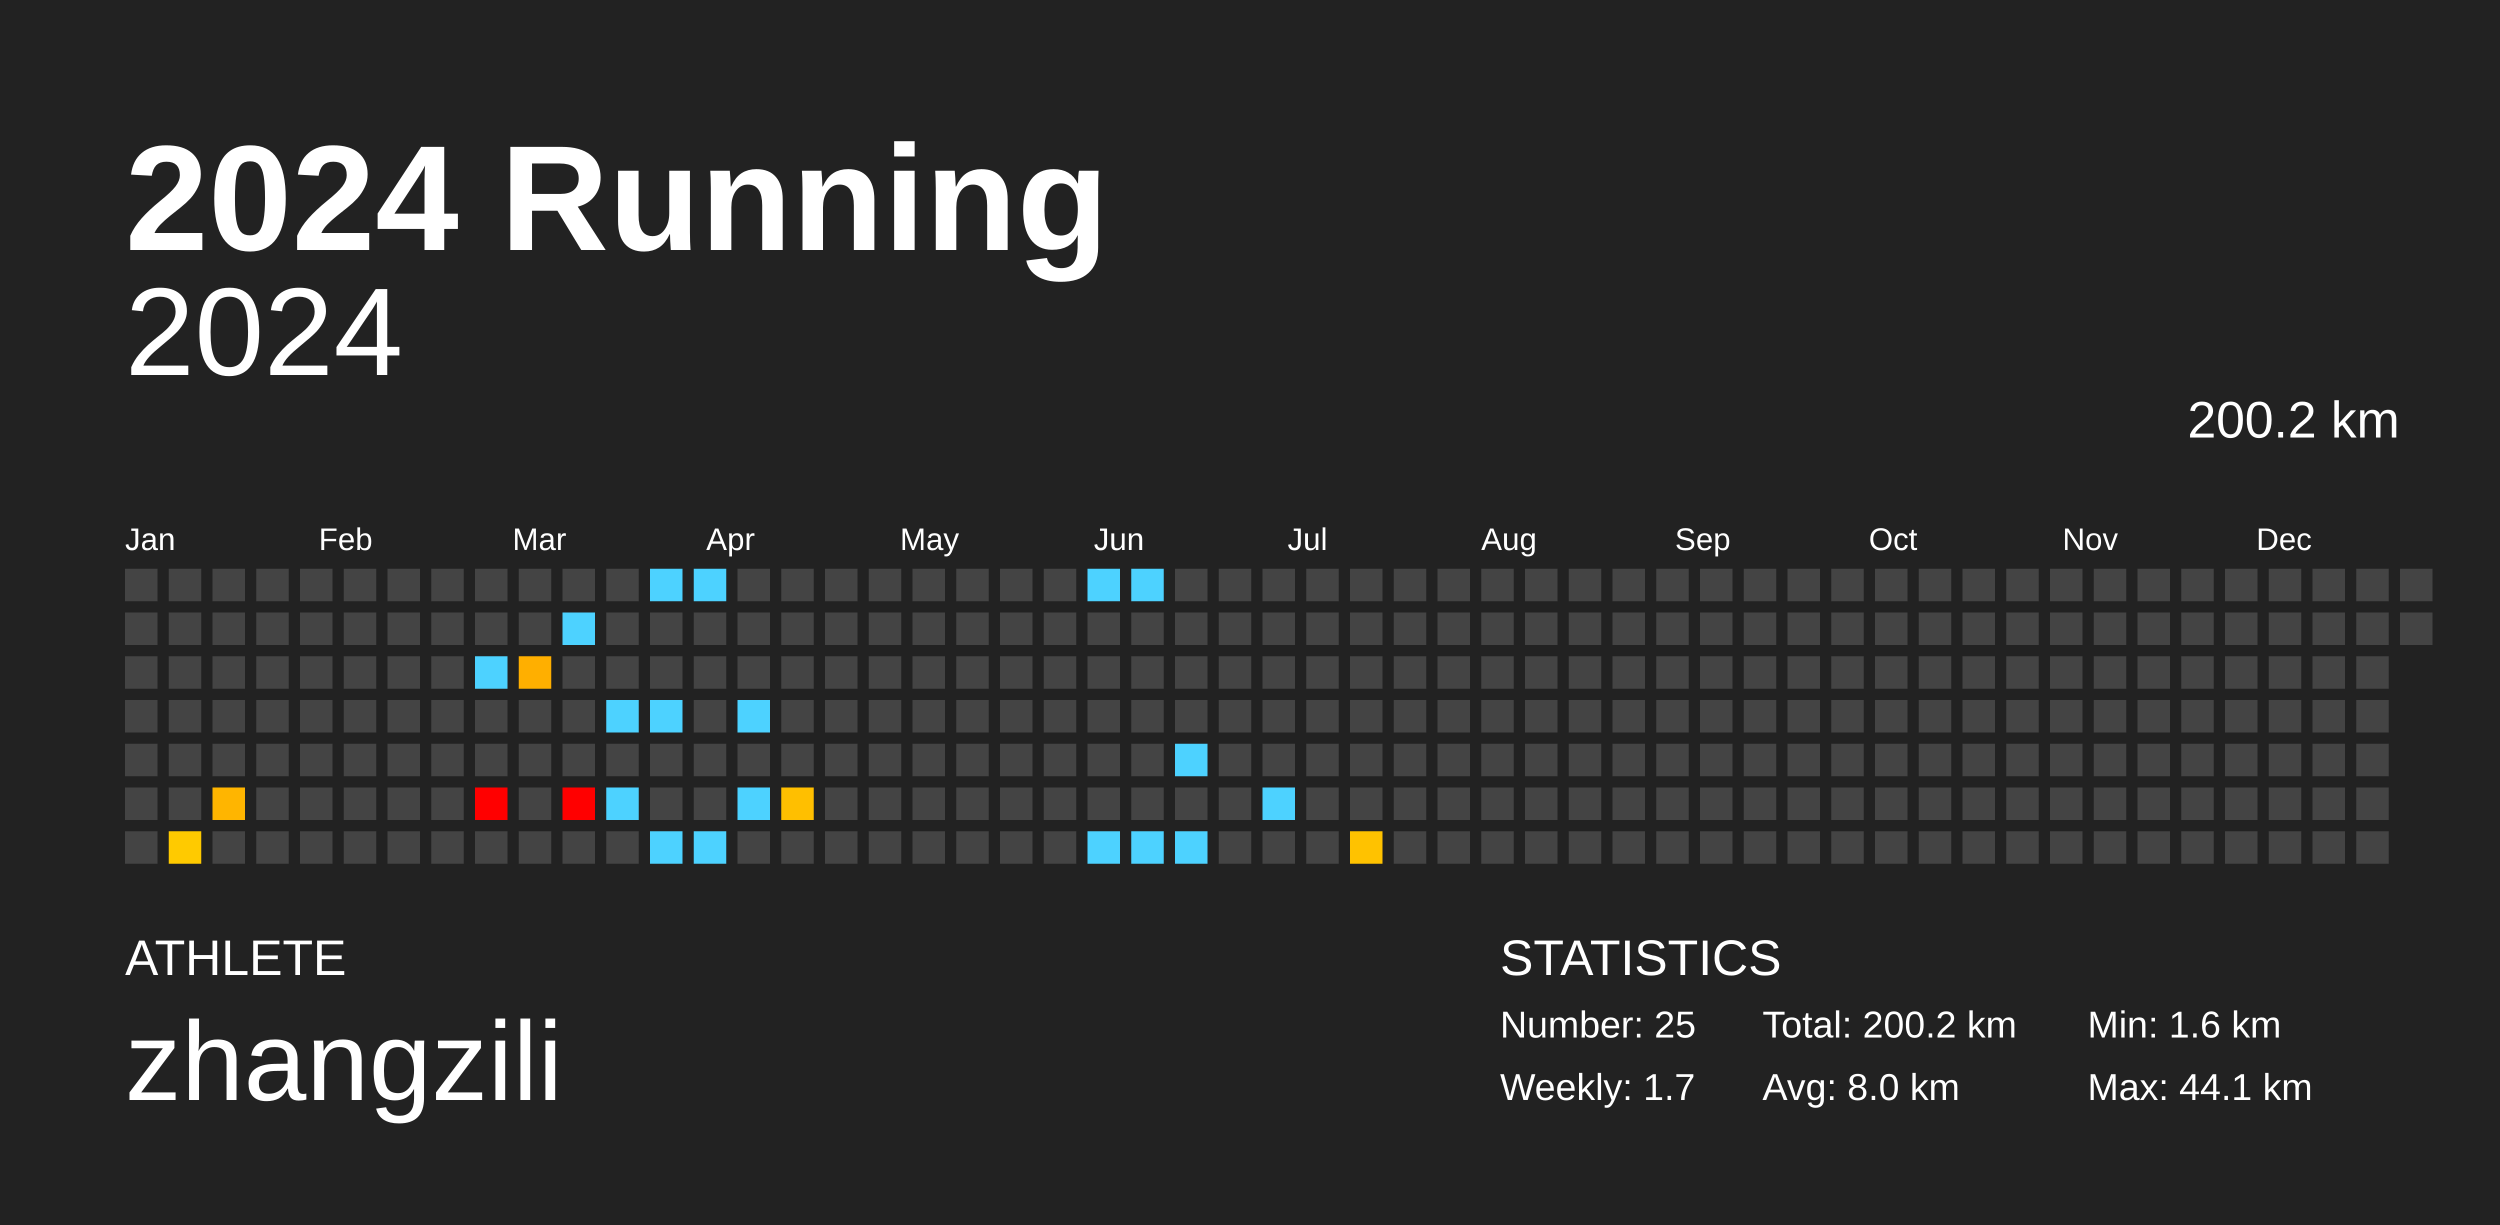
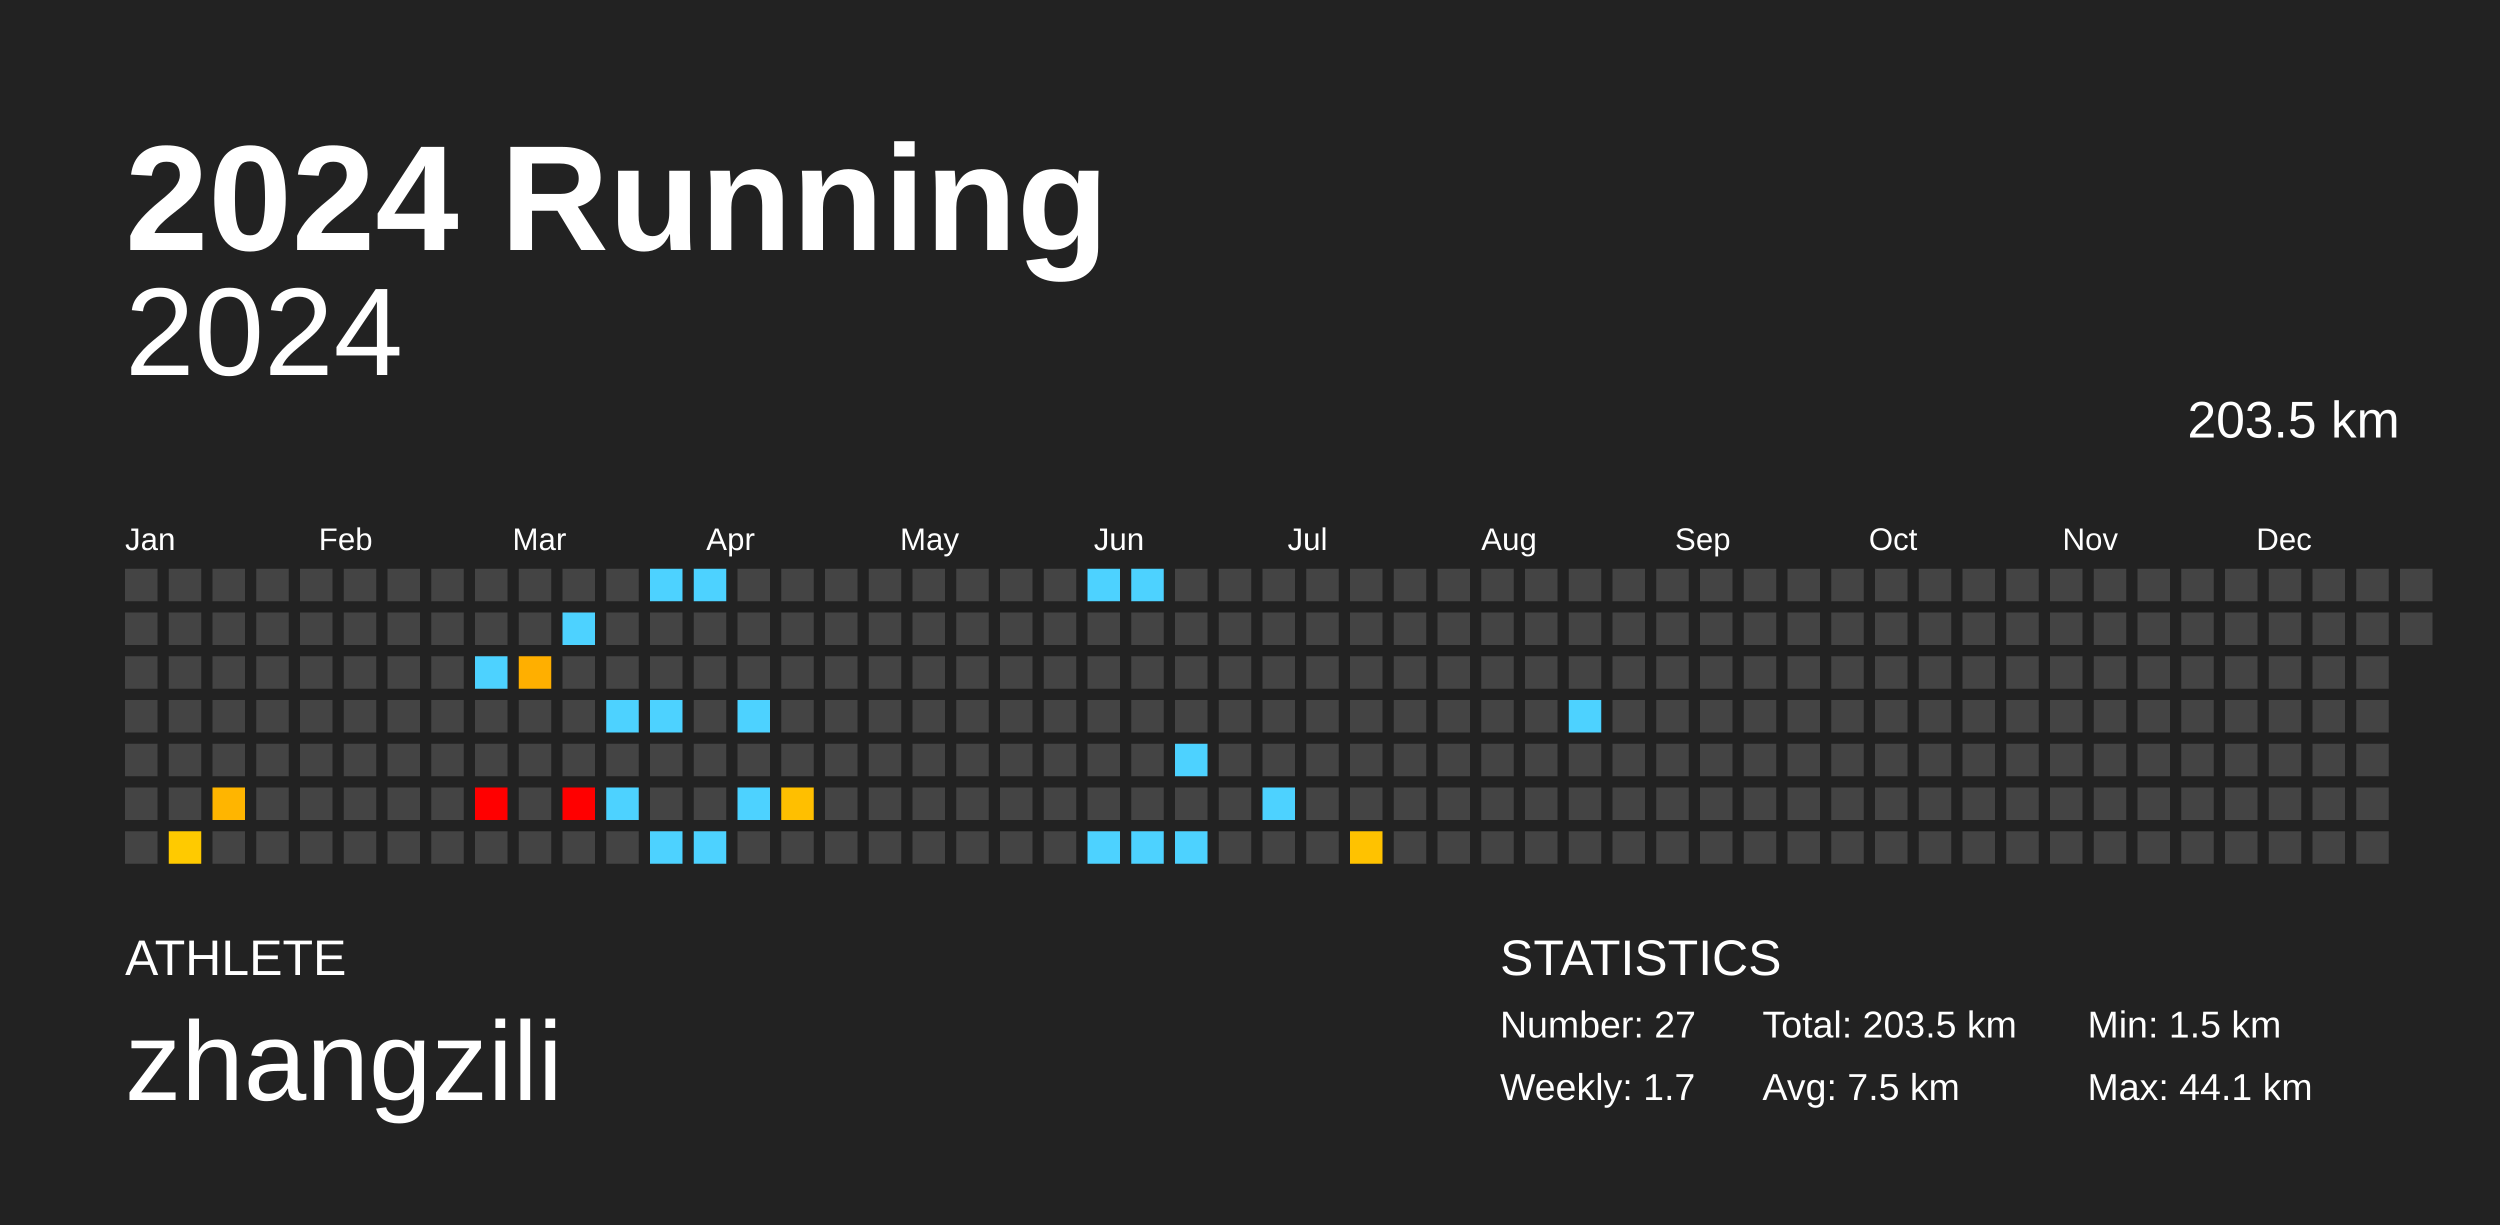
<svg xmlns="http://www.w3.org/2000/svg" baseProfile="full" height="98mm" version="1.1" viewBox="0,0,200,98" width="200mm">
  <defs />
  <rect fill="#222222" height="98" width="200" x="0" y="0" />
  <text fill="#FFFFFF" style="font-size:12px; font-family:Arial; font-weight:bold;" x="10" y="20">2024 Running</text>
  <text fill="#FFFFFF" style="font-size:4px; font-family:Arial" x="10" y="78">ATHLETE</text>
  <text fill="#FFFFFF" style="font-size:9px; font-family:Arial" x="10" y="88">zhangzili</text>
  <text fill="#FFFFFF" style="font-size:4px; font-family:Arial" x="120" y="78">STATISTICS</text>
-   <text fill="#FFFFFF" style="font-size:3px; font-family:Arial" x="120" y="83">Number: 25</text>
+   <text fill="#FFFFFF" style="font-size:3px; font-family:Arial" x="120" y="83">Number: 27</text>
  <text fill="#FFFFFF" style="font-size:3px; font-family:Arial" x="120" y="88">Weekly: 1.7</text>
-   <text fill="#FFFFFF" style="font-size:3px; font-family:Arial" x="141" y="83">Total: 200.2 km</text>
-   <text fill="#FFFFFF" style="font-size:3px; font-family:Arial" x="141" y="88">Avg: 8.0 km</text>
-   <text fill="#FFFFFF" style="font-size:3px; font-family:Arial" x="167" y="83">Min: 1.6 km</text>
+   <text fill="#FFFFFF" style="font-size:3px; font-family:Arial" x="141" y="83">Total: 203.5 km</text>
+   <text fill="#FFFFFF" style="font-size:3px; font-family:Arial" x="141" y="88">Avg: 7.5 km</text>
+   <text fill="#FFFFFF" style="font-size:3px; font-family:Arial" x="167" y="83">Min: 1.5 km</text>
  <text fill="#FFFFFF" style="font-size:3px; font-family:Arial" x="167" y="88">Max: 44.1 km</text>
  <text alignment-baseline="hanging" fill="#FFFFFF" style="font-size:10.0px; font-family:Arial;" x="10" y="30">2024</text>
-   <text alignment-baseline="hanging" fill="#FFFFFF" style="font-size:4.125px; font-family:Arial;" x="175" y="35">200.2 km</text>
+   <text alignment-baseline="hanging" fill="#FFFFFF" style="font-size:4.125px; font-family:Arial;" x="175" y="35">203.5 km</text>
  <text fill="#FFFFFF" style="font-size:2.5px; font-family:Arial" x="10.0" y="44">Jan</text>
  <text fill="#FFFFFF" style="font-size:2.5px; font-family:Arial" x="25.5" y="44">Feb</text>
  <text fill="#FFFFFF" style="font-size:2.5px; font-family:Arial" x="41.0" y="44">Mar</text>
  <text fill="#FFFFFF" style="font-size:2.5px; font-family:Arial" x="56.5" y="44">Apr</text>
  <text fill="#FFFFFF" style="font-size:2.5px; font-family:Arial" x="72.0" y="44">May</text>
  <text fill="#FFFFFF" style="font-size:2.5px; font-family:Arial" x="87.5" y="44">Jun</text>
  <text fill="#FFFFFF" style="font-size:2.5px; font-family:Arial" x="103.0" y="44">Jul</text>
  <text fill="#FFFFFF" style="font-size:2.5px; font-family:Arial" x="118.5" y="44">Aug</text>
  <text fill="#FFFFFF" style="font-size:2.5px; font-family:Arial" x="134.0" y="44">Sep</text>
  <text fill="#FFFFFF" style="font-size:2.5px; font-family:Arial" x="149.5" y="44">Oct</text>
  <text fill="#FFFFFF" style="font-size:2.5px; font-family:Arial" x="165.0" y="44">Nov</text>
  <text fill="#FFFFFF" style="font-size:2.5px; font-family:Arial" x="180.5" y="44">Dec</text>
  <rect fill="#444444" height="2.6" width="2.6" x="10.0" y="45.5" />
  <rect fill="#444444" height="2.6" width="2.6" x="10.0" y="49.0" />
  <rect fill="#444444" height="2.6" width="2.6" x="10.0" y="52.5" />
  <rect fill="#444444" height="2.6" width="2.6" x="10.0" y="56.0" />
  <rect fill="#444444" height="2.6" width="2.6" x="10.0" y="59.5" />
  <rect fill="#444444" height="2.6" width="2.6" x="10.0" y="63.0" />
  <rect fill="#444444" height="2.6" width="2.6" x="10.0" y="66.5" />
  <rect fill="#444444" height="2.6" width="2.6" x="13.5" y="45.5" />
  <rect fill="#444444" height="2.6" width="2.6" x="13.5" y="49.0" />
  <rect fill="#444444" height="2.6" width="2.6" x="13.5" y="52.5" />
  <rect fill="#444444" height="2.6" width="2.6" x="13.5" y="56.0" />
  <rect fill="#444444" height="2.6" width="2.6" x="13.5" y="59.5" />
  <rect fill="#444444" height="2.6" width="2.6" x="13.5" y="63.0" />
  <rect fill="#ffca00" height="2.6" width="2.6" x="13.5" y="66.5" />
  <rect fill="#444444" height="2.6" width="2.6" x="17.0" y="45.5" />
  <rect fill="#444444" height="2.6" width="2.6" x="17.0" y="49.0" />
  <rect fill="#444444" height="2.6" width="2.6" x="17.0" y="52.5" />
  <rect fill="#444444" height="2.6" width="2.6" x="17.0" y="56.0" />
  <rect fill="#444444" height="2.6" width="2.6" x="17.0" y="59.5" />
  <rect fill="#ffb500" height="2.6" width="2.6" x="17.0" y="63.0" />
  <rect fill="#444444" height="2.6" width="2.6" x="17.0" y="66.5" />
  <rect fill="#444444" height="2.6" width="2.6" x="20.5" y="45.5" />
  <rect fill="#444444" height="2.6" width="2.6" x="20.5" y="49.0" />
  <rect fill="#444444" height="2.6" width="2.6" x="20.5" y="52.5" />
  <rect fill="#444444" height="2.6" width="2.6" x="20.5" y="56.0" />
  <rect fill="#444444" height="2.6" width="2.6" x="20.5" y="59.5" />
  <rect fill="#444444" height="2.6" width="2.6" x="20.5" y="63.0" />
  <rect fill="#444444" height="2.6" width="2.6" x="20.5" y="66.5" />
  <rect fill="#444444" height="2.6" width="2.6" x="24.0" y="45.5" />
  <rect fill="#444444" height="2.6" width="2.6" x="24.0" y="49.0" />
  <rect fill="#444444" height="2.6" width="2.6" x="24.0" y="52.5" />
  <rect fill="#444444" height="2.6" width="2.6" x="24.0" y="56.0" />
  <rect fill="#444444" height="2.6" width="2.6" x="24.0" y="59.5" />
  <rect fill="#444444" height="2.6" width="2.6" x="24.0" y="63.0" />
  <rect fill="#444444" height="2.6" width="2.6" x="24.0" y="66.5" />
  <rect fill="#444444" height="2.6" width="2.6" x="27.5" y="45.5" />
  <rect fill="#444444" height="2.6" width="2.6" x="27.5" y="49.0" />
  <rect fill="#444444" height="2.6" width="2.6" x="27.5" y="52.5" />
  <rect fill="#444444" height="2.6" width="2.6" x="27.5" y="56.0" />
  <rect fill="#444444" height="2.6" width="2.6" x="27.5" y="59.5" />
  <rect fill="#444444" height="2.6" width="2.6" x="27.5" y="63.0" />
  <rect fill="#444444" height="2.6" width="2.6" x="27.5" y="66.5" />
  <rect fill="#444444" height="2.6" width="2.6" x="31.0" y="45.5" />
  <rect fill="#444444" height="2.6" width="2.6" x="31.0" y="49.0" />
  <rect fill="#444444" height="2.6" width="2.6" x="31.0" y="52.5" />
  <rect fill="#444444" height="2.6" width="2.6" x="31.0" y="56.0" />
  <rect fill="#444444" height="2.6" width="2.6" x="31.0" y="59.5" />
  <rect fill="#444444" height="2.6" width="2.6" x="31.0" y="63.0" />
  <rect fill="#444444" height="2.6" width="2.6" x="31.0" y="66.5" />
  <rect fill="#444444" height="2.6" width="2.6" x="34.5" y="45.5" />
  <rect fill="#444444" height="2.6" width="2.6" x="34.5" y="49.0" />
  <rect fill="#444444" height="2.6" width="2.6" x="34.5" y="52.5" />
  <rect fill="#444444" height="2.6" width="2.6" x="34.5" y="56.0" />
  <rect fill="#444444" height="2.6" width="2.6" x="34.5" y="59.5" />
  <rect fill="#444444" height="2.6" width="2.6" x="34.5" y="63.0" />
  <rect fill="#444444" height="2.6" width="2.6" x="34.5" y="66.5" />
  <rect fill="#444444" height="2.6" width="2.6" x="38.0" y="45.5" />
  <rect fill="#444444" height="2.6" width="2.6" x="38.0" y="49.0" />
  <rect fill="#4dd2ff" height="2.6" width="2.6" x="38.0" y="52.5" />
  <rect fill="#444444" height="2.6" width="2.6" x="38.0" y="56.0" />
  <rect fill="#444444" height="2.6" width="2.6" x="38.0" y="59.5" />
  <rect fill="red" height="2.6" width="2.6" x="38.0" y="63.0" />
  <rect fill="#444444" height="2.6" width="2.6" x="38.0" y="66.5" />
  <rect fill="#444444" height="2.6" width="2.6" x="41.5" y="45.5" />
  <rect fill="#444444" height="2.6" width="2.6" x="41.5" y="49.0" />
  <rect fill="#ffaf00" height="2.6" width="2.6" x="41.5" y="52.5" />
  <rect fill="#444444" height="2.6" width="2.6" x="41.5" y="56.0" />
  <rect fill="#444444" height="2.6" width="2.6" x="41.5" y="59.5" />
  <rect fill="#444444" height="2.6" width="2.6" x="41.5" y="63.0" />
  <rect fill="#444444" height="2.6" width="2.6" x="41.5" y="66.5" />
  <rect fill="#444444" height="2.6" width="2.6" x="45.0" y="45.5" />
  <rect fill="#4dd2ff" height="2.6" width="2.6" x="45.0" y="49.0" />
  <rect fill="#444444" height="2.6" width="2.6" x="45.0" y="52.5" />
  <rect fill="#444444" height="2.6" width="2.6" x="45.0" y="56.0" />
  <rect fill="#444444" height="2.6" width="2.6" x="45.0" y="59.5" />
  <rect fill="red" height="2.6" width="2.6" x="45.0" y="63.0" />
  <rect fill="#444444" height="2.6" width="2.6" x="45.0" y="66.5" />
  <rect fill="#444444" height="2.6" width="2.6" x="48.5" y="45.5" />
  <rect fill="#444444" height="2.6" width="2.6" x="48.5" y="49.0" />
  <rect fill="#444444" height="2.6" width="2.6" x="48.5" y="52.5" />
  <rect fill="#4dd2ff" height="2.6" width="2.6" x="48.5" y="56.0" />
  <rect fill="#444444" height="2.6" width="2.6" x="48.5" y="59.5" />
  <rect fill="#4dd2ff" height="2.6" width="2.6" x="48.5" y="63.0" />
  <rect fill="#444444" height="2.6" width="2.6" x="48.5" y="66.5" />
  <rect fill="#4dd2ff" height="2.6" width="2.6" x="52.0" y="45.5" />
  <rect fill="#444444" height="2.6" width="2.6" x="52.0" y="49.0" />
  <rect fill="#444444" height="2.6" width="2.6" x="52.0" y="52.5" />
  <rect fill="#4dd2ff" height="2.6" width="2.6" x="52.0" y="56.0" />
  <rect fill="#444444" height="2.6" width="2.6" x="52.0" y="59.5" />
  <rect fill="#444444" height="2.6" width="2.6" x="52.0" y="63.0" />
  <rect fill="#4dd2ff" height="2.6" width="2.6" x="52.0" y="66.5" />
  <rect fill="#4dd2ff" height="2.6" width="2.6" x="55.5" y="45.5" />
  <rect fill="#444444" height="2.6" width="2.6" x="55.5" y="49.0" />
  <rect fill="#444444" height="2.6" width="2.6" x="55.5" y="52.5" />
  <rect fill="#444444" height="2.6" width="2.6" x="55.5" y="56.0" />
  <rect fill="#444444" height="2.6" width="2.6" x="55.5" y="59.5" />
  <rect fill="#444444" height="2.6" width="2.6" x="55.5" y="63.0" />
  <rect fill="#4dd2ff" height="2.6" width="2.6" x="55.5" y="66.5" />
  <rect fill="#444444" height="2.6" width="2.6" x="59.0" y="45.5" />
  <rect fill="#444444" height="2.6" width="2.6" x="59.0" y="49.0" />
  <rect fill="#444444" height="2.6" width="2.6" x="59.0" y="52.5" />
  <rect fill="#4dd2ff" height="2.6" width="2.6" x="59.0" y="56.0" />
  <rect fill="#444444" height="2.6" width="2.6" x="59.0" y="59.5" />
  <rect fill="#4dd2ff" height="2.6" width="2.6" x="59.0" y="63.0" />
  <rect fill="#444444" height="2.6" width="2.6" x="59.0" y="66.5" />
  <rect fill="#444444" height="2.6" width="2.6" x="62.5" y="45.5" />
  <rect fill="#444444" height="2.6" width="2.6" x="62.5" y="49.0" />
  <rect fill="#444444" height="2.6" width="2.6" x="62.5" y="52.5" />
  <rect fill="#444444" height="2.6" width="2.6" x="62.5" y="56.0" />
  <rect fill="#444444" height="2.6" width="2.6" x="62.5" y="59.5" />
  <rect fill="#ffbf00" height="2.6" width="2.6" x="62.5" y="63.0" />
  <rect fill="#444444" height="2.6" width="2.6" x="62.5" y="66.5" />
  <rect fill="#444444" height="2.6" width="2.6" x="66.0" y="45.5" />
  <rect fill="#444444" height="2.6" width="2.6" x="66.0" y="49.0" />
  <rect fill="#444444" height="2.6" width="2.6" x="66.0" y="52.5" />
  <rect fill="#444444" height="2.6" width="2.6" x="66.0" y="56.0" />
  <rect fill="#444444" height="2.6" width="2.6" x="66.0" y="59.5" />
  <rect fill="#444444" height="2.6" width="2.6" x="66.0" y="63.0" />
  <rect fill="#444444" height="2.6" width="2.6" x="66.0" y="66.5" />
  <rect fill="#444444" height="2.6" width="2.6" x="69.5" y="45.5" />
  <rect fill="#444444" height="2.6" width="2.6" x="69.5" y="49.0" />
  <rect fill="#444444" height="2.6" width="2.6" x="69.5" y="52.5" />
  <rect fill="#444444" height="2.6" width="2.6" x="69.5" y="56.0" />
  <rect fill="#444444" height="2.6" width="2.6" x="69.5" y="59.5" />
  <rect fill="#444444" height="2.6" width="2.6" x="69.5" y="63.0" />
  <rect fill="#444444" height="2.6" width="2.6" x="69.5" y="66.5" />
  <rect fill="#444444" height="2.6" width="2.6" x="73.0" y="45.5" />
  <rect fill="#444444" height="2.6" width="2.6" x="73.0" y="49.0" />
  <rect fill="#444444" height="2.6" width="2.6" x="73.0" y="52.5" />
  <rect fill="#444444" height="2.6" width="2.6" x="73.0" y="56.0" />
  <rect fill="#444444" height="2.6" width="2.6" x="73.0" y="59.5" />
  <rect fill="#444444" height="2.6" width="2.6" x="73.0" y="63.0" />
  <rect fill="#444444" height="2.6" width="2.6" x="73.0" y="66.5" />
  <rect fill="#444444" height="2.6" width="2.6" x="76.5" y="45.5" />
  <rect fill="#444444" height="2.6" width="2.6" x="76.5" y="49.0" />
  <rect fill="#444444" height="2.6" width="2.6" x="76.5" y="52.5" />
  <rect fill="#444444" height="2.6" width="2.6" x="76.5" y="56.0" />
  <rect fill="#444444" height="2.6" width="2.6" x="76.5" y="59.5" />
  <rect fill="#444444" height="2.6" width="2.6" x="76.5" y="63.0" />
  <rect fill="#444444" height="2.6" width="2.6" x="76.5" y="66.5" />
  <rect fill="#444444" height="2.6" width="2.6" x="80.0" y="45.5" />
  <rect fill="#444444" height="2.6" width="2.6" x="80.0" y="49.0" />
  <rect fill="#444444" height="2.6" width="2.6" x="80.0" y="52.5" />
  <rect fill="#444444" height="2.6" width="2.6" x="80.0" y="56.0" />
  <rect fill="#444444" height="2.6" width="2.6" x="80.0" y="59.5" />
  <rect fill="#444444" height="2.6" width="2.6" x="80.0" y="63.0" />
  <rect fill="#444444" height="2.6" width="2.6" x="80.0" y="66.5" />
  <rect fill="#444444" height="2.6" width="2.6" x="83.5" y="45.5" />
  <rect fill="#444444" height="2.6" width="2.6" x="83.5" y="49.0" />
  <rect fill="#444444" height="2.6" width="2.6" x="83.5" y="52.5" />
  <rect fill="#444444" height="2.6" width="2.6" x="83.5" y="56.0" />
  <rect fill="#444444" height="2.6" width="2.6" x="83.5" y="59.5" />
  <rect fill="#444444" height="2.6" width="2.6" x="83.5" y="63.0" />
  <rect fill="#444444" height="2.6" width="2.6" x="83.5" y="66.5" />
  <rect fill="#4dd2ff" height="2.6" width="2.6" x="87.0" y="45.5" />
  <rect fill="#444444" height="2.6" width="2.6" x="87.0" y="49.0" />
  <rect fill="#444444" height="2.6" width="2.6" x="87.0" y="52.5" />
  <rect fill="#444444" height="2.6" width="2.6" x="87.0" y="56.0" />
  <rect fill="#444444" height="2.6" width="2.6" x="87.0" y="59.5" />
  <rect fill="#444444" height="2.6" width="2.6" x="87.0" y="63.0" />
  <rect fill="#4dd2ff" height="2.6" width="2.6" x="87.0" y="66.5" />
  <rect fill="#4dd2ff" height="2.6" width="2.6" x="90.5" y="45.5" />
  <rect fill="#444444" height="2.6" width="2.6" x="90.5" y="49.0" />
  <rect fill="#444444" height="2.6" width="2.6" x="90.5" y="52.5" />
  <rect fill="#444444" height="2.6" width="2.6" x="90.5" y="56.0" />
  <rect fill="#444444" height="2.6" width="2.6" x="90.5" y="59.5" />
  <rect fill="#444444" height="2.6" width="2.6" x="90.5" y="63.0" />
  <rect fill="#4dd2ff" height="2.6" width="2.6" x="90.5" y="66.5" />
  <rect fill="#444444" height="2.6" width="2.6" x="94.0" y="45.5" />
  <rect fill="#444444" height="2.6" width="2.6" x="94.0" y="49.0" />
  <rect fill="#444444" height="2.6" width="2.6" x="94.0" y="52.5" />
  <rect fill="#444444" height="2.6" width="2.6" x="94.0" y="56.0" />
  <rect fill="#4dd2ff" height="2.6" width="2.6" x="94.0" y="59.5" />
  <rect fill="#444444" height="2.6" width="2.6" x="94.0" y="63.0" />
  <rect fill="#4dd2ff" height="2.6" width="2.6" x="94.0" y="66.5" />
  <rect fill="#444444" height="2.6" width="2.6" x="97.5" y="45.5" />
  <rect fill="#444444" height="2.6" width="2.6" x="97.5" y="49.0" />
  <rect fill="#444444" height="2.6" width="2.6" x="97.5" y="52.5" />
  <rect fill="#444444" height="2.6" width="2.6" x="97.5" y="56.0" />
  <rect fill="#444444" height="2.6" width="2.6" x="97.5" y="59.5" />
  <rect fill="#444444" height="2.6" width="2.6" x="97.5" y="63.0" />
  <rect fill="#444444" height="2.6" width="2.6" x="97.5" y="66.5" />
  <rect fill="#444444" height="2.6" width="2.6" x="101.0" y="45.5" />
  <rect fill="#444444" height="2.6" width="2.6" x="101.0" y="49.0" />
  <rect fill="#444444" height="2.6" width="2.6" x="101.0" y="52.5" />
  <rect fill="#444444" height="2.6" width="2.6" x="101.0" y="56.0" />
  <rect fill="#444444" height="2.6" width="2.6" x="101.0" y="59.5" />
  <rect fill="#4dd2ff" height="2.6" width="2.6" x="101.0" y="63.0" />
  <rect fill="#444444" height="2.6" width="2.6" x="101.0" y="66.5" />
  <rect fill="#444444" height="2.6" width="2.6" x="104.5" y="45.5" />
  <rect fill="#444444" height="2.6" width="2.6" x="104.5" y="49.0" />
  <rect fill="#444444" height="2.6" width="2.6" x="104.5" y="52.5" />
  <rect fill="#444444" height="2.6" width="2.6" x="104.5" y="56.0" />
  <rect fill="#444444" height="2.6" width="2.6" x="104.5" y="59.5" />
  <rect fill="#444444" height="2.6" width="2.6" x="104.5" y="63.0" />
  <rect fill="#444444" height="2.6" width="2.6" x="104.5" y="66.5" />
  <rect fill="#444444" height="2.6" width="2.6" x="108.0" y="45.5" />
  <rect fill="#444444" height="2.6" width="2.6" x="108.0" y="49.0" />
  <rect fill="#444444" height="2.6" width="2.6" x="108.0" y="52.5" />
  <rect fill="#444444" height="2.6" width="2.6" x="108.0" y="56.0" />
  <rect fill="#444444" height="2.6" width="2.6" x="108.0" y="59.5" />
  <rect fill="#444444" height="2.6" width="2.6" x="108.0" y="63.0" />
  <rect fill="#ffc200" height="2.6" width="2.6" x="108.0" y="66.5" />
  <rect fill="#444444" height="2.6" width="2.6" x="111.5" y="45.5" />
  <rect fill="#444444" height="2.6" width="2.6" x="111.5" y="49.0" />
  <rect fill="#444444" height="2.6" width="2.6" x="111.5" y="52.5" />
  <rect fill="#444444" height="2.6" width="2.6" x="111.5" y="56.0" />
  <rect fill="#444444" height="2.6" width="2.6" x="111.5" y="59.5" />
  <rect fill="#444444" height="2.6" width="2.6" x="111.5" y="63.0" />
  <rect fill="#444444" height="2.6" width="2.6" x="111.5" y="66.5" />
  <rect fill="#444444" height="2.6" width="2.6" x="115.0" y="45.5" />
  <rect fill="#444444" height="2.6" width="2.6" x="115.0" y="49.0" />
  <rect fill="#444444" height="2.6" width="2.6" x="115.0" y="52.5" />
  <rect fill="#444444" height="2.6" width="2.6" x="115.0" y="56.0" />
  <rect fill="#444444" height="2.6" width="2.6" x="115.0" y="59.5" />
  <rect fill="#444444" height="2.6" width="2.6" x="115.0" y="63.0" />
  <rect fill="#444444" height="2.6" width="2.6" x="115.0" y="66.5" />
  <rect fill="#444444" height="2.6" width="2.6" x="118.5" y="45.5" />
  <rect fill="#444444" height="2.6" width="2.6" x="118.5" y="49.0" />
  <rect fill="#444444" height="2.6" width="2.6" x="118.5" y="52.5" />
  <rect fill="#444444" height="2.6" width="2.6" x="118.5" y="56.0" />
  <rect fill="#444444" height="2.6" width="2.6" x="118.5" y="59.5" />
  <rect fill="#444444" height="2.6" width="2.6" x="118.5" y="63.0" />
  <rect fill="#444444" height="2.6" width="2.6" x="118.5" y="66.5" />
  <rect fill="#444444" height="2.6" width="2.6" x="122.0" y="45.5" />
  <rect fill="#444444" height="2.6" width="2.6" x="122.0" y="49.0" />
  <rect fill="#444444" height="2.6" width="2.6" x="122.0" y="52.5" />
  <rect fill="#444444" height="2.6" width="2.6" x="122.0" y="56.0" />
  <rect fill="#444444" height="2.6" width="2.6" x="122.0" y="59.5" />
  <rect fill="#444444" height="2.6" width="2.6" x="122.0" y="63.0" />
  <rect fill="#444444" height="2.6" width="2.6" x="122.0" y="66.5" />
  <rect fill="#444444" height="2.6" width="2.6" x="125.5" y="45.5" />
  <rect fill="#444444" height="2.6" width="2.6" x="125.5" y="49.0" />
  <rect fill="#444444" height="2.6" width="2.6" x="125.5" y="52.5" />
-   <rect fill="#444444" height="2.6" width="2.6" x="125.5" y="56.0" />
+   <rect fill="#4dd2ff" height="2.6" width="2.6" x="125.5" y="56.0" />
  <rect fill="#444444" height="2.6" width="2.6" x="125.5" y="59.5" />
  <rect fill="#444444" height="2.6" width="2.6" x="125.5" y="63.0" />
  <rect fill="#444444" height="2.6" width="2.6" x="125.5" y="66.5" />
  <rect fill="#444444" height="2.6" width="2.6" x="129.0" y="45.5" />
  <rect fill="#444444" height="2.6" width="2.6" x="129.0" y="49.0" />
  <rect fill="#444444" height="2.6" width="2.6" x="129.0" y="52.5" />
  <rect fill="#444444" height="2.6" width="2.6" x="129.0" y="56.0" />
  <rect fill="#444444" height="2.6" width="2.6" x="129.0" y="59.5" />
  <rect fill="#444444" height="2.6" width="2.6" x="129.0" y="63.0" />
  <rect fill="#444444" height="2.6" width="2.6" x="129.0" y="66.5" />
  <rect fill="#444444" height="2.6" width="2.6" x="132.5" y="45.5" />
  <rect fill="#444444" height="2.6" width="2.6" x="132.5" y="49.0" />
  <rect fill="#444444" height="2.6" width="2.6" x="132.5" y="52.5" />
  <rect fill="#444444" height="2.6" width="2.6" x="132.5" y="56.0" />
  <rect fill="#444444" height="2.6" width="2.6" x="132.5" y="59.5" />
  <rect fill="#444444" height="2.6" width="2.6" x="132.5" y="63.0" />
  <rect fill="#444444" height="2.6" width="2.6" x="132.5" y="66.5" />
  <rect fill="#444444" height="2.6" width="2.6" x="136.0" y="45.5" />
  <rect fill="#444444" height="2.6" width="2.6" x="136.0" y="49.0" />
  <rect fill="#444444" height="2.6" width="2.6" x="136.0" y="52.5" />
  <rect fill="#444444" height="2.6" width="2.6" x="136.0" y="56.0" />
  <rect fill="#444444" height="2.6" width="2.6" x="136.0" y="59.5" />
  <rect fill="#444444" height="2.6" width="2.6" x="136.0" y="63.0" />
  <rect fill="#444444" height="2.6" width="2.6" x="136.0" y="66.5" />
  <rect fill="#444444" height="2.6" width="2.6" x="139.5" y="45.5" />
  <rect fill="#444444" height="2.6" width="2.6" x="139.5" y="49.0" />
  <rect fill="#444444" height="2.6" width="2.6" x="139.5" y="52.5" />
  <rect fill="#444444" height="2.6" width="2.6" x="139.5" y="56.0" />
  <rect fill="#444444" height="2.6" width="2.6" x="139.5" y="59.5" />
  <rect fill="#444444" height="2.6" width="2.6" x="139.5" y="63.0" />
  <rect fill="#444444" height="2.6" width="2.6" x="139.5" y="66.5" />
  <rect fill="#444444" height="2.6" width="2.6" x="143.0" y="45.5" />
  <rect fill="#444444" height="2.6" width="2.6" x="143.0" y="49.0" />
  <rect fill="#444444" height="2.6" width="2.6" x="143.0" y="52.5" />
  <rect fill="#444444" height="2.6" width="2.6" x="143.0" y="56.0" />
  <rect fill="#444444" height="2.6" width="2.6" x="143.0" y="59.5" />
  <rect fill="#444444" height="2.6" width="2.6" x="143.0" y="63.0" />
  <rect fill="#444444" height="2.6" width="2.6" x="143.0" y="66.5" />
  <rect fill="#444444" height="2.6" width="2.6" x="146.5" y="45.5" />
  <rect fill="#444444" height="2.6" width="2.6" x="146.5" y="49.0" />
  <rect fill="#444444" height="2.6" width="2.6" x="146.5" y="52.5" />
  <rect fill="#444444" height="2.6" width="2.6" x="146.5" y="56.0" />
  <rect fill="#444444" height="2.6" width="2.6" x="146.5" y="59.5" />
  <rect fill="#444444" height="2.6" width="2.6" x="146.5" y="63.0" />
  <rect fill="#444444" height="2.6" width="2.6" x="146.5" y="66.5" />
  <rect fill="#444444" height="2.6" width="2.6" x="150.0" y="45.5" />
  <rect fill="#444444" height="2.6" width="2.6" x="150.0" y="49.0" />
  <rect fill="#444444" height="2.6" width="2.6" x="150.0" y="52.5" />
  <rect fill="#444444" height="2.6" width="2.6" x="150.0" y="56.0" />
  <rect fill="#444444" height="2.6" width="2.6" x="150.0" y="59.5" />
  <rect fill="#444444" height="2.6" width="2.6" x="150.0" y="63.0" />
  <rect fill="#444444" height="2.6" width="2.6" x="150.0" y="66.5" />
  <rect fill="#444444" height="2.6" width="2.6" x="153.5" y="45.5" />
  <rect fill="#444444" height="2.6" width="2.6" x="153.5" y="49.0" />
  <rect fill="#444444" height="2.6" width="2.6" x="153.5" y="52.5" />
  <rect fill="#444444" height="2.6" width="2.6" x="153.5" y="56.0" />
  <rect fill="#444444" height="2.6" width="2.6" x="153.5" y="59.5" />
  <rect fill="#444444" height="2.6" width="2.6" x="153.5" y="63.0" />
  <rect fill="#444444" height="2.6" width="2.6" x="153.5" y="66.5" />
  <rect fill="#444444" height="2.6" width="2.6" x="157.0" y="45.5" />
  <rect fill="#444444" height="2.6" width="2.6" x="157.0" y="49.0" />
  <rect fill="#444444" height="2.6" width="2.6" x="157.0" y="52.5" />
  <rect fill="#444444" height="2.6" width="2.6" x="157.0" y="56.0" />
  <rect fill="#444444" height="2.6" width="2.6" x="157.0" y="59.5" />
  <rect fill="#444444" height="2.6" width="2.6" x="157.0" y="63.0" />
  <rect fill="#444444" height="2.6" width="2.6" x="157.0" y="66.5" />
  <rect fill="#444444" height="2.6" width="2.6" x="160.5" y="45.5" />
  <rect fill="#444444" height="2.6" width="2.6" x="160.5" y="49.0" />
  <rect fill="#444444" height="2.6" width="2.6" x="160.5" y="52.5" />
  <rect fill="#444444" height="2.6" width="2.6" x="160.5" y="56.0" />
  <rect fill="#444444" height="2.6" width="2.6" x="160.5" y="59.5" />
  <rect fill="#444444" height="2.6" width="2.6" x="160.5" y="63.0" />
  <rect fill="#444444" height="2.6" width="2.6" x="160.5" y="66.5" />
  <rect fill="#444444" height="2.6" width="2.6" x="164.0" y="45.5" />
  <rect fill="#444444" height="2.6" width="2.6" x="164.0" y="49.0" />
  <rect fill="#444444" height="2.6" width="2.6" x="164.0" y="52.5" />
  <rect fill="#444444" height="2.6" width="2.6" x="164.0" y="56.0" />
  <rect fill="#444444" height="2.6" width="2.6" x="164.0" y="59.5" />
  <rect fill="#444444" height="2.6" width="2.6" x="164.0" y="63.0" />
  <rect fill="#444444" height="2.6" width="2.6" x="164.0" y="66.5" />
  <rect fill="#444444" height="2.6" width="2.6" x="167.5" y="45.5" />
  <rect fill="#444444" height="2.6" width="2.6" x="167.5" y="49.0" />
  <rect fill="#444444" height="2.6" width="2.6" x="167.5" y="52.5" />
  <rect fill="#444444" height="2.6" width="2.6" x="167.5" y="56.0" />
  <rect fill="#444444" height="2.6" width="2.6" x="167.5" y="59.5" />
  <rect fill="#444444" height="2.6" width="2.6" x="167.5" y="63.0" />
  <rect fill="#444444" height="2.6" width="2.6" x="167.5" y="66.5" />
  <rect fill="#444444" height="2.6" width="2.6" x="171.0" y="45.5" />
  <rect fill="#444444" height="2.6" width="2.6" x="171.0" y="49.0" />
  <rect fill="#444444" height="2.6" width="2.6" x="171.0" y="52.5" />
  <rect fill="#444444" height="2.6" width="2.6" x="171.0" y="56.0" />
  <rect fill="#444444" height="2.6" width="2.6" x="171.0" y="59.5" />
  <rect fill="#444444" height="2.6" width="2.6" x="171.0" y="63.0" />
  <rect fill="#444444" height="2.6" width="2.6" x="171.0" y="66.5" />
  <rect fill="#444444" height="2.6" width="2.6" x="174.5" y="45.5" />
  <rect fill="#444444" height="2.6" width="2.6" x="174.5" y="49.0" />
  <rect fill="#444444" height="2.6" width="2.6" x="174.5" y="52.5" />
  <rect fill="#444444" height="2.6" width="2.6" x="174.5" y="56.0" />
  <rect fill="#444444" height="2.6" width="2.6" x="174.5" y="59.5" />
  <rect fill="#444444" height="2.6" width="2.6" x="174.5" y="63.0" />
  <rect fill="#444444" height="2.6" width="2.6" x="174.5" y="66.5" />
  <rect fill="#444444" height="2.6" width="2.6" x="178.0" y="45.5" />
  <rect fill="#444444" height="2.6" width="2.6" x="178.0" y="49.0" />
  <rect fill="#444444" height="2.6" width="2.6" x="178.0" y="52.5" />
  <rect fill="#444444" height="2.6" width="2.6" x="178.0" y="56.0" />
  <rect fill="#444444" height="2.6" width="2.6" x="178.0" y="59.5" />
  <rect fill="#444444" height="2.6" width="2.6" x="178.0" y="63.0" />
  <rect fill="#444444" height="2.6" width="2.6" x="178.0" y="66.5" />
  <rect fill="#444444" height="2.6" width="2.6" x="181.5" y="45.5" />
  <rect fill="#444444" height="2.6" width="2.6" x="181.5" y="49.0" />
  <rect fill="#444444" height="2.6" width="2.6" x="181.5" y="52.5" />
  <rect fill="#444444" height="2.6" width="2.6" x="181.5" y="56.0" />
  <rect fill="#444444" height="2.6" width="2.6" x="181.5" y="59.5" />
  <rect fill="#444444" height="2.6" width="2.6" x="181.5" y="63.0" />
  <rect fill="#444444" height="2.6" width="2.6" x="181.5" y="66.5" />
  <rect fill="#444444" height="2.6" width="2.6" x="185.0" y="45.5" />
  <rect fill="#444444" height="2.6" width="2.6" x="185.0" y="49.0" />
  <rect fill="#444444" height="2.6" width="2.6" x="185.0" y="52.5" />
  <rect fill="#444444" height="2.6" width="2.6" x="185.0" y="56.0" />
  <rect fill="#444444" height="2.6" width="2.6" x="185.0" y="59.5" />
  <rect fill="#444444" height="2.6" width="2.6" x="185.0" y="63.0" />
  <rect fill="#444444" height="2.6" width="2.6" x="185.0" y="66.5" />
  <rect fill="#444444" height="2.6" width="2.6" x="188.5" y="45.5" />
  <rect fill="#444444" height="2.6" width="2.6" x="188.5" y="49.0" />
  <rect fill="#444444" height="2.6" width="2.6" x="188.5" y="52.5" />
  <rect fill="#444444" height="2.6" width="2.6" x="188.5" y="56.0" />
  <rect fill="#444444" height="2.6" width="2.6" x="188.5" y="59.5" />
  <rect fill="#444444" height="2.6" width="2.6" x="188.5" y="63.0" />
  <rect fill="#444444" height="2.6" width="2.6" x="188.5" y="66.5" />
  <rect fill="#444444" height="2.6" width="2.6" x="192.0" y="45.5" />
  <rect fill="#444444" height="2.6" width="2.6" x="192.0" y="49.0" />
</svg>
